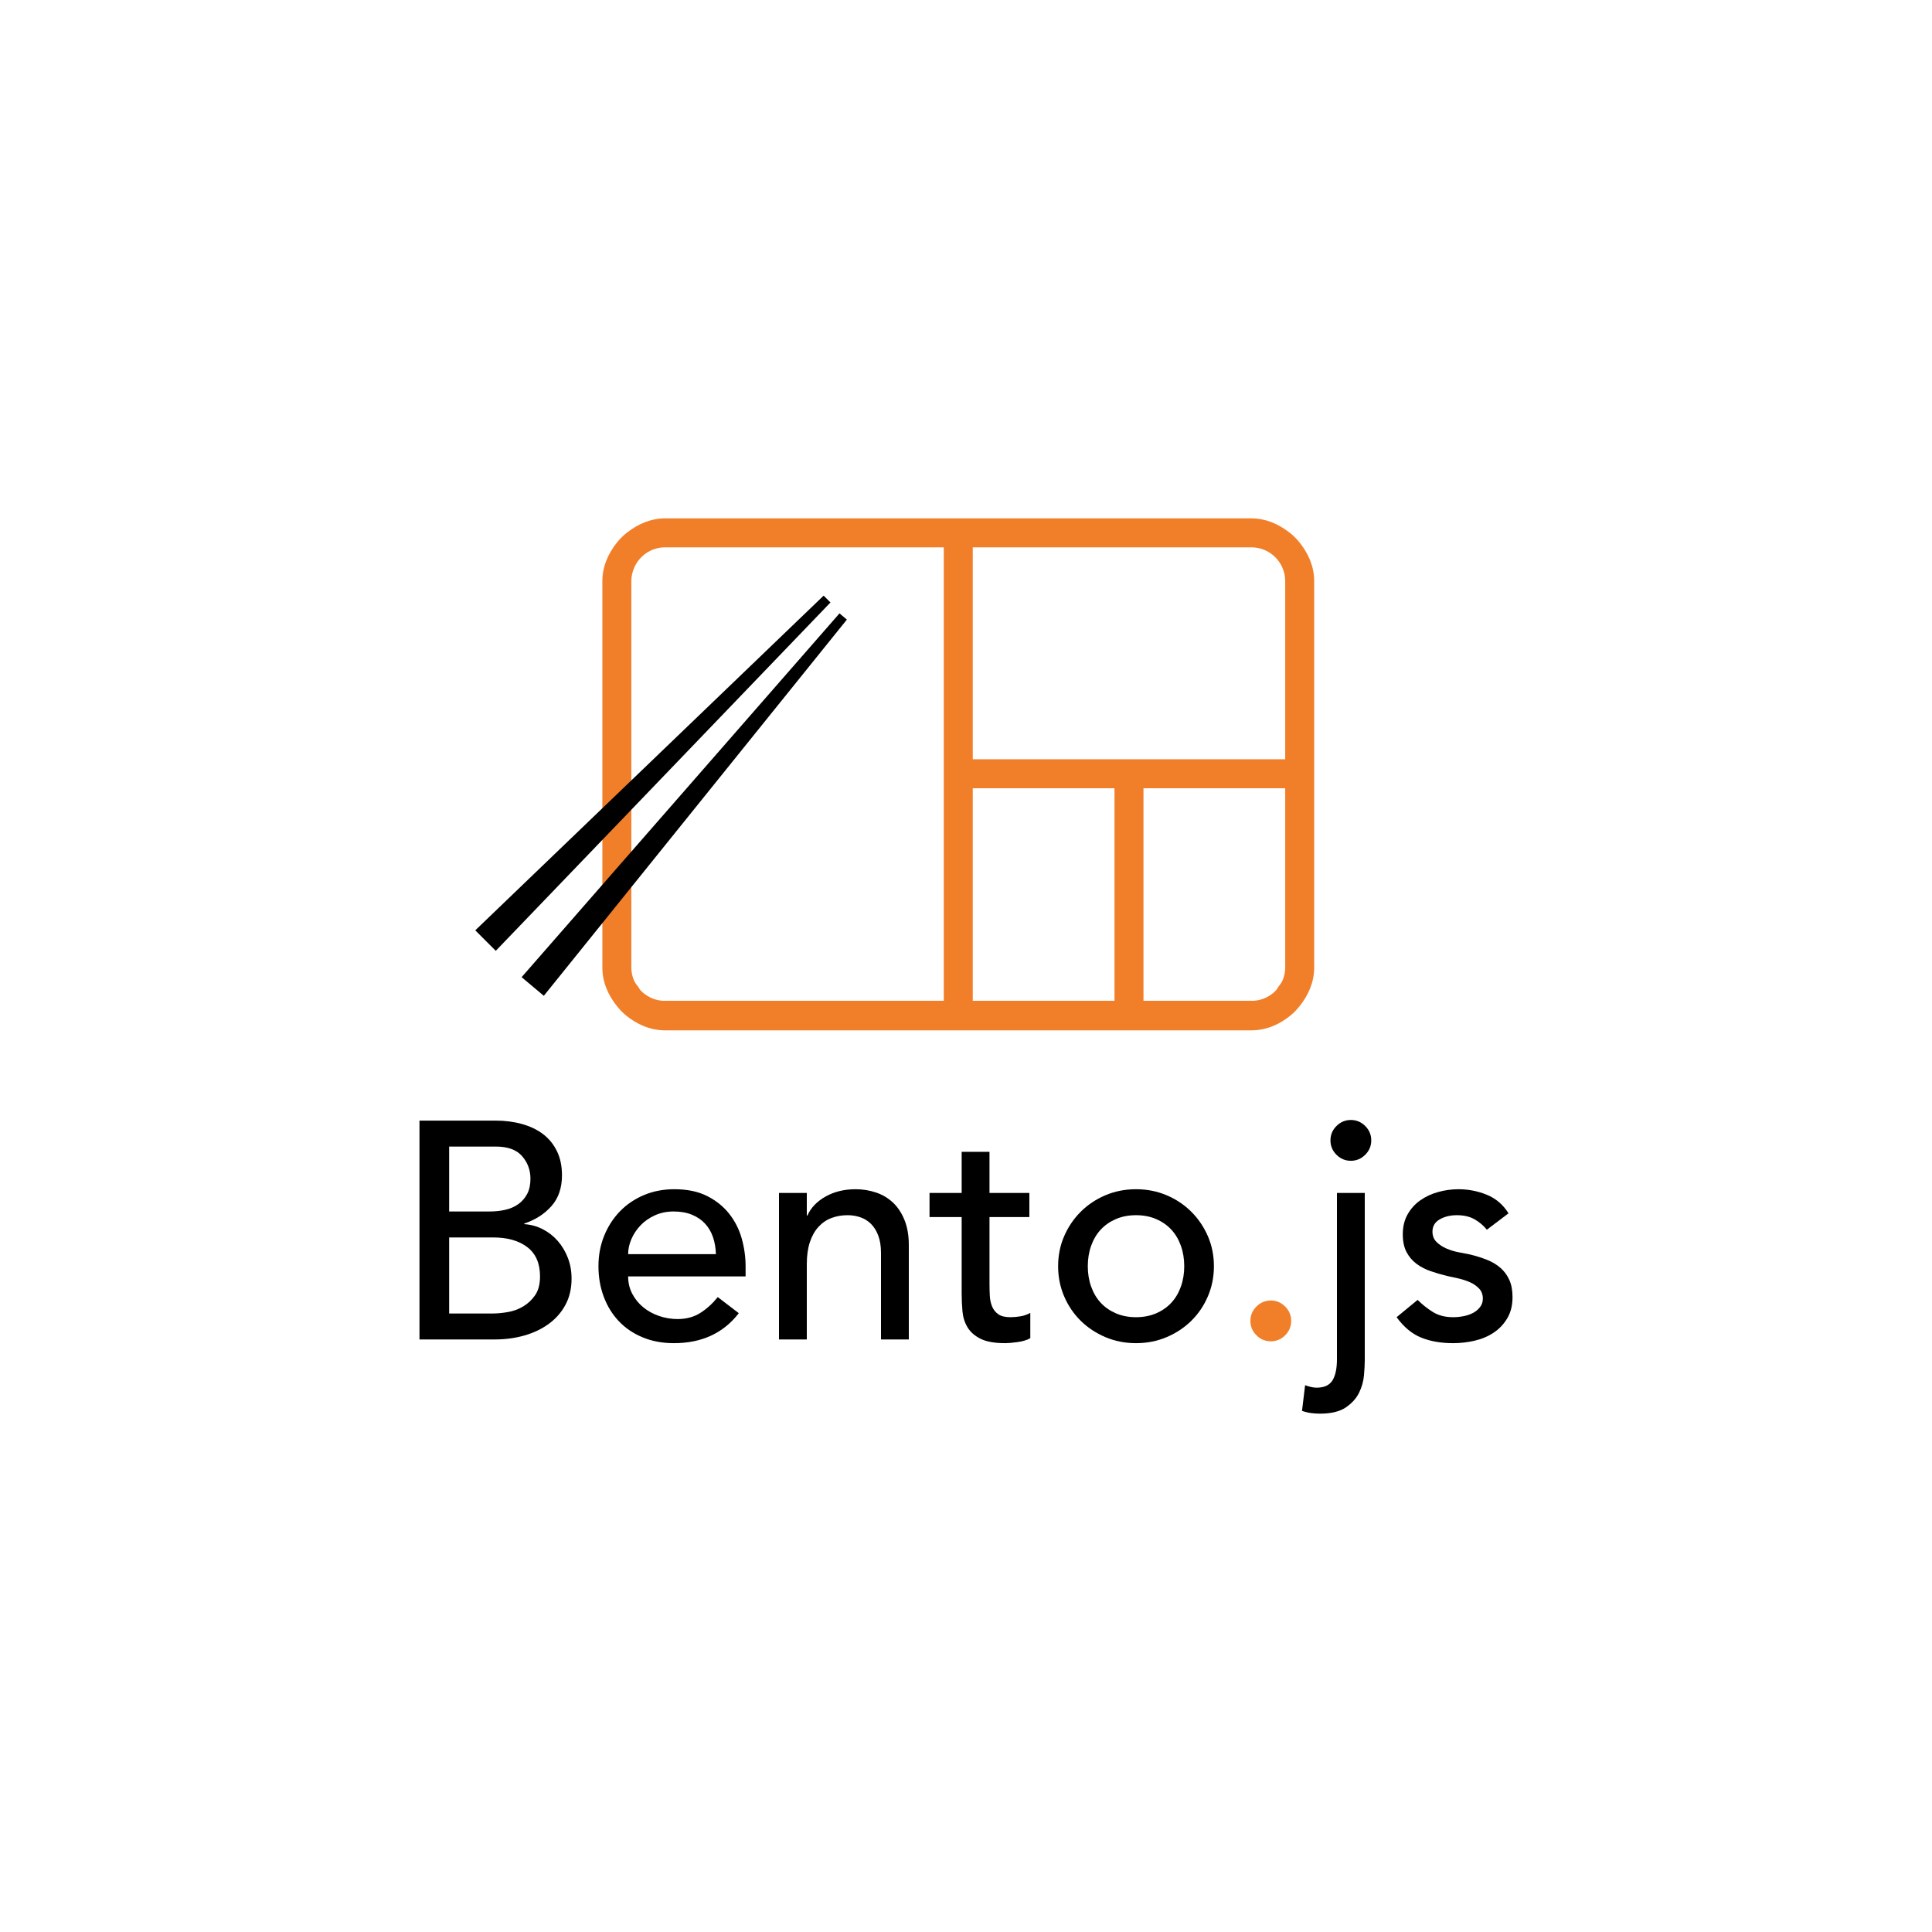
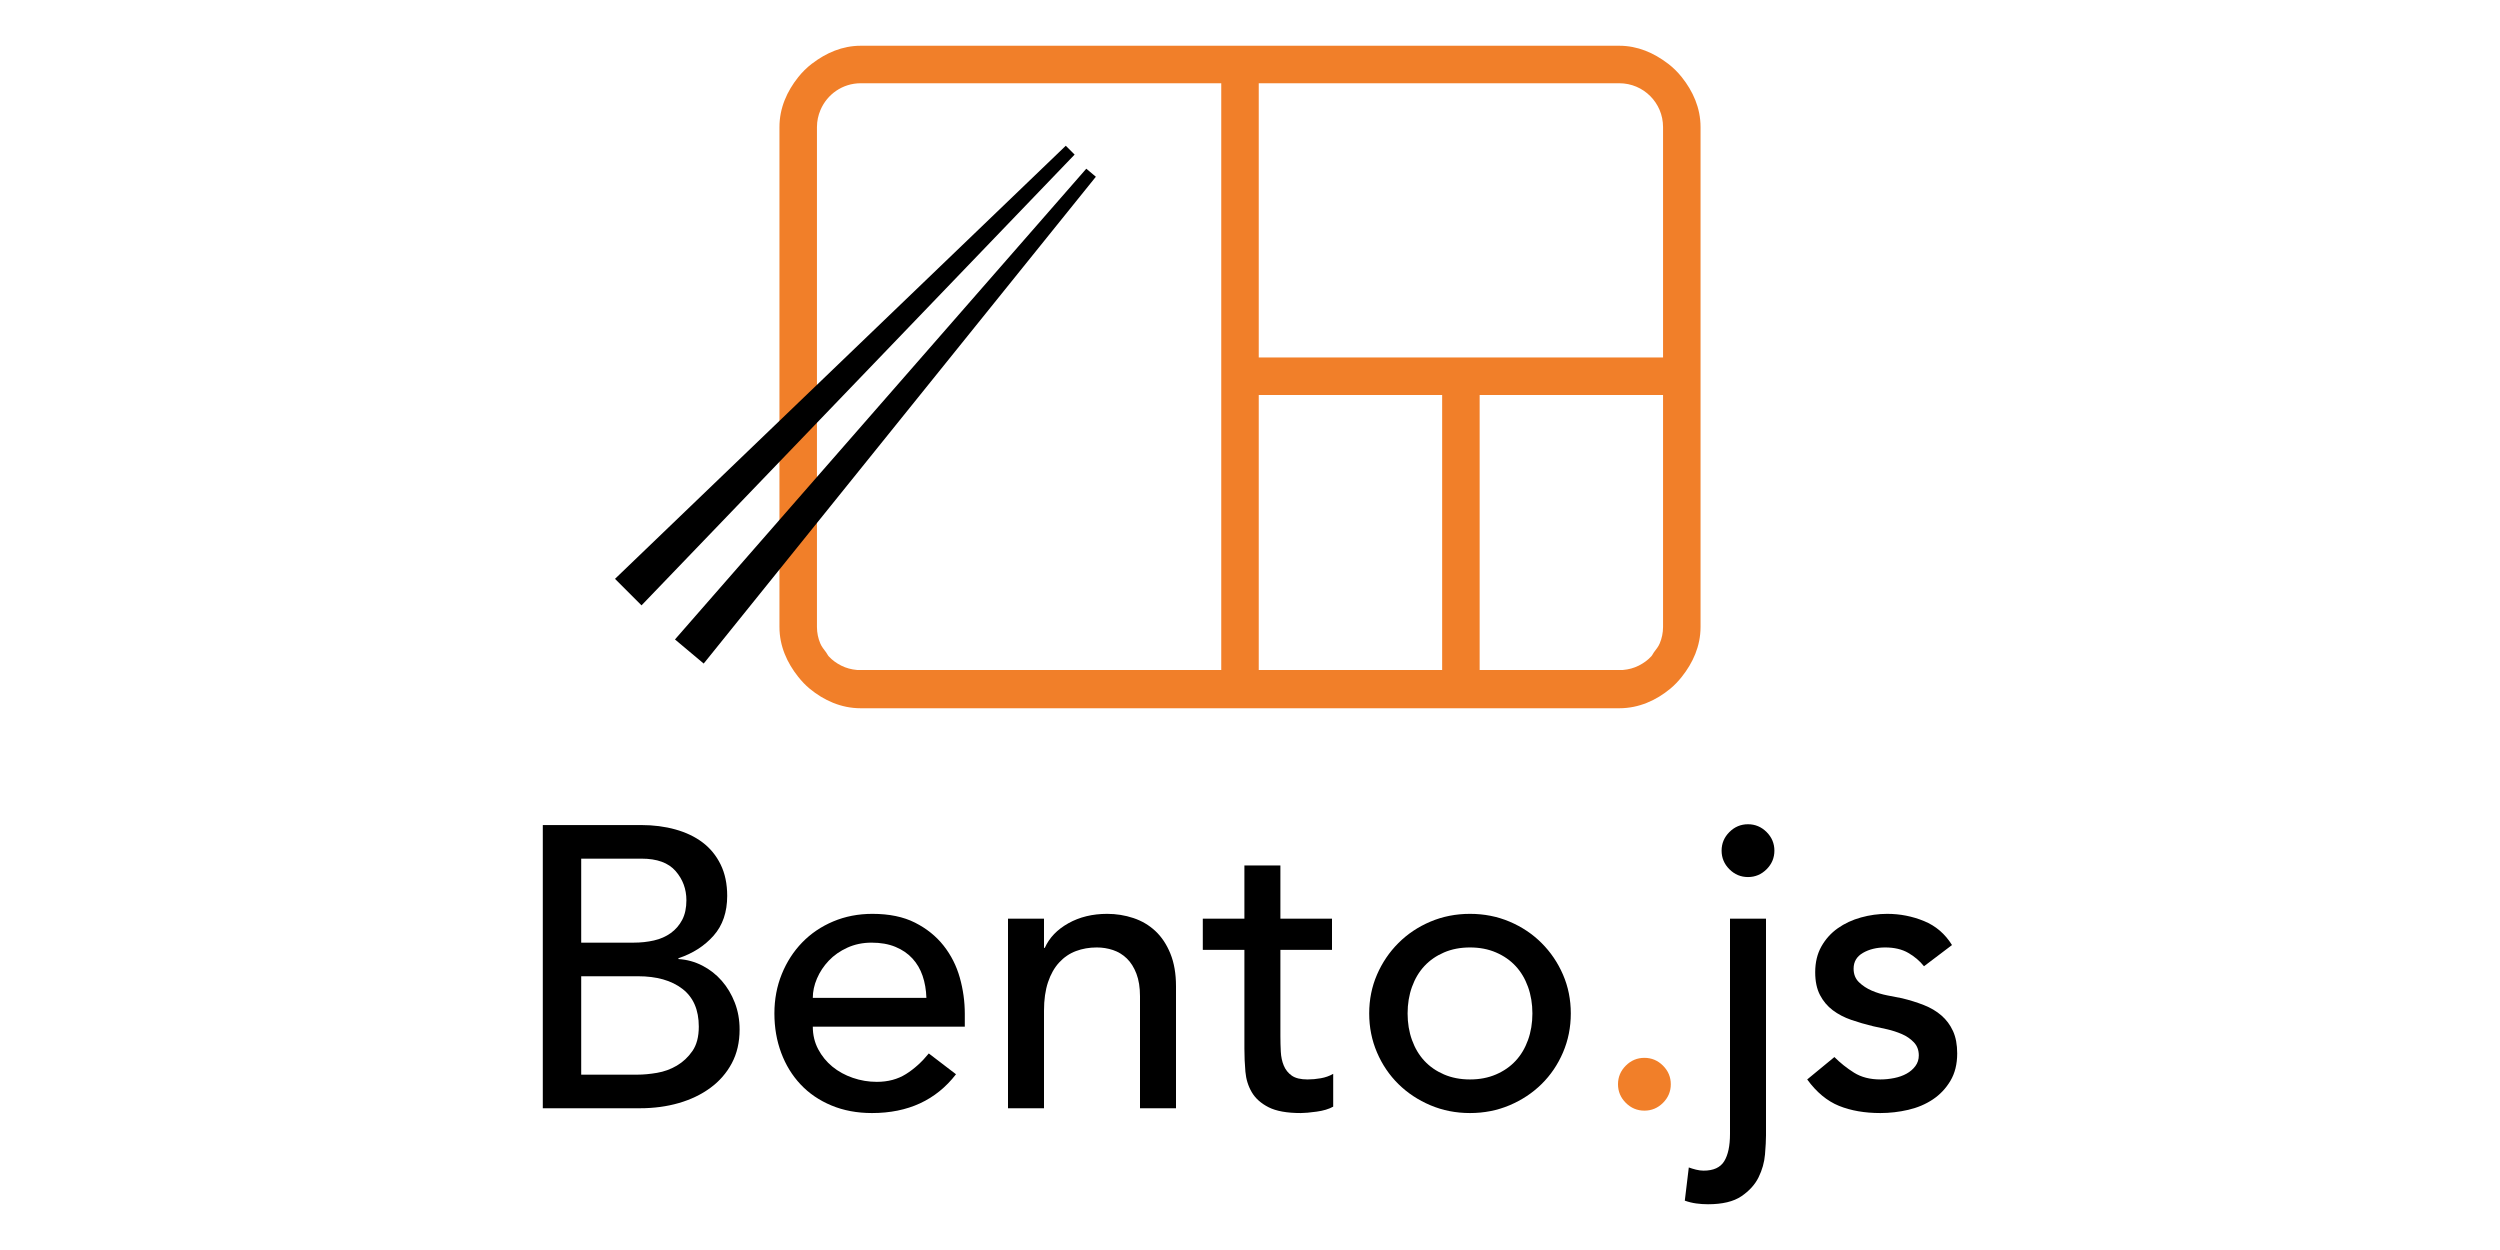
- <svg xmlns="http://www.w3.org/2000/svg" height="1024.0px" stroke-miterlimit="10" style="fill-rule:nonzero;clip-rule:evenodd;stroke-linecap:round;stroke-linejoin:round;" version="1.1" viewBox="0 0 1024 1024" width="1024.0px" xml:space="preserve">
+ <svg xmlns="http://www.w3.org/2000/svg" stroke-miterlimit="10" style="fill-rule:nonzero;clip-rule:evenodd;stroke-linecap:round;stroke-linejoin:round;" version="1.1" viewBox="0 256 1024 512" xml:space="preserve">
  <defs />
  <g id="Layer-1">
    <g opacity="1">
      <g opacity="1">
        <g opacity="1">
          <path d="M222.331 593.94L262.636 593.94C267.66 593.94 272.329 594.541 276.644 595.743C280.958 596.944 284.672 598.719 287.785 601.068C290.898 603.416 293.356 606.42 295.158 610.079C296.96 613.738 297.861 618.025 297.861 622.94C297.861 629.603 296.004 635.037 292.291 639.242C288.577 643.447 283.771 646.533 277.873 648.499L277.873 648.827C281.368 649.045 284.645 649.946 287.703 651.53C290.761 653.114 293.41 655.189 295.649 657.756C297.888 660.323 299.663 663.299 300.974 666.685C302.285 670.071 302.94 673.731 302.94 677.663C302.94 682.906 301.875 687.52 299.745 691.507C297.615 695.494 294.694 698.853 290.98 701.583C287.266 704.314 282.952 706.389 278.036 707.809C273.121 709.229 267.824 709.939 262.144 709.939L222.331 709.939L222.331 593.94ZM238.06 642.109L259.523 642.109C262.472 642.109 265.257 641.809 267.878 641.208C270.5 640.608 272.794 639.597 274.76 638.177C276.726 636.757 278.282 634.955 279.429 632.771C280.576 630.586 281.149 627.91 281.149 624.742C281.149 620.155 279.675 616.168 276.726 612.782C273.777 609.396 269.135 607.703 262.799 607.703L238.06 607.703L238.06 642.109ZM238.06 696.177L261.161 696.177C263.564 696.177 266.213 695.931 269.107 695.439C272.002 694.948 274.705 693.965 277.217 692.49C279.729 691.016 281.859 689.022 283.607 686.51C285.355 683.998 286.228 680.666 286.228 676.516C286.228 669.635 283.989 664.474 279.511 661.033C275.033 657.592 268.971 655.872 261.325 655.872L238.06 655.872L238.06 696.177Z" fill="#000000" fill-rule="nonzero" opacity="1" stroke="none" />
          <path d="M332.923 676.516C332.923 679.902 333.66 682.988 335.135 685.773C336.609 688.558 338.548 690.934 340.951 692.9C343.354 694.866 346.139 696.395 349.307 697.487C352.474 698.58 355.751 699.126 359.137 699.126C363.725 699.126 367.712 698.061 371.098 695.931C374.484 693.801 377.597 690.988 380.436 687.493L391.578 696.013C383.386 706.608 371.917 711.905 357.171 711.905C351.055 711.905 345.511 710.868 340.541 708.792C335.572 706.717 331.366 703.85 327.926 700.191C324.485 696.532 321.836 692.217 319.98 687.247C318.123 682.278 317.194 676.898 317.194 671.109C317.194 665.32 318.205 659.941 320.225 654.971C322.246 650.001 325.031 645.687 328.581 642.028C332.131 638.368 336.364 635.501 341.279 633.426C346.194 631.351 351.546 630.313 357.335 630.313C364.216 630.313 370.033 631.514 374.784 633.917C379.535 636.32 383.44 639.461 386.499 643.338C389.557 647.216 391.769 651.585 393.134 656.445C394.499 661.306 395.182 666.249 395.182 671.273L395.182 676.516L332.923 676.516ZM379.453 664.719C379.344 661.443 378.825 658.439 377.897 655.708C376.969 652.977 375.576 650.602 373.719 648.581C371.862 646.56 369.541 644.977 366.756 643.83C363.971 642.683 360.721 642.109 357.007 642.109C353.403 642.109 350.099 642.792 347.095 644.157C344.091 645.523 341.552 647.298 339.476 649.482C337.401 651.667 335.79 654.097 334.643 656.773C333.496 659.449 332.923 662.098 332.923 664.719L379.453 664.719Z" fill="#000000" fill-rule="nonzero" opacity="1" stroke="none" />
          <path d="M412.877 632.279L427.622 632.279L427.622 644.239L427.95 644.239C429.807 640.089 433.029 636.73 437.617 634.163C442.204 631.596 447.502 630.313 453.509 630.313C457.223 630.313 460.8 630.886 464.241 632.033C467.681 633.18 470.685 634.955 473.252 637.358C475.819 639.761 477.867 642.847 479.396 646.615C480.925 650.383 481.69 654.834 481.69 659.968L481.69 709.939L466.944 709.939L466.944 664.064C466.944 660.46 466.452 657.374 465.469 654.807C464.486 652.24 463.176 650.165 461.537 648.581C459.899 646.997 458.015 645.85 455.885 645.14C453.755 644.431 451.543 644.076 449.249 644.076C446.191 644.076 443.351 644.567 440.73 645.55C438.108 646.533 435.814 648.09 433.848 650.22C431.882 652.349 430.353 655.053 429.261 658.33C428.169 661.606 427.622 665.484 427.622 669.962L427.622 709.939L412.877 709.939L412.877 632.279Z" fill="#000000" fill-rule="nonzero" opacity="1" stroke="none" />
          <path d="M545.587 645.059L524.452 645.059L524.452 680.284C524.452 682.469 524.506 684.626 524.616 686.756C524.725 688.886 525.135 690.797 525.844 692.49C526.554 694.183 527.647 695.549 529.121 696.586C530.596 697.624 532.753 698.143 535.593 698.143C537.341 698.143 539.143 697.979 541 697.651C542.857 697.324 544.55 696.723 546.079 695.849L546.079 709.284C544.331 710.267 542.065 710.95 539.279 711.332C536.494 711.714 534.337 711.905 532.808 711.905C527.128 711.905 522.732 711.113 519.619 709.53C516.506 707.946 514.212 705.898 512.737 703.386C511.263 700.873 510.389 698.061 510.116 694.948C509.843 691.835 509.706 688.695 509.706 685.527L509.706 645.059L492.667 645.059L492.667 632.279L509.706 632.279L509.706 610.488L524.452 610.488L524.452 632.279L545.587 632.279L545.587 645.059Z" fill="#000000" fill-rule="nonzero" opacity="1" stroke="none" />
          <path d="M576.553 671.109C576.553 675.041 577.154 678.673 578.355 682.004C579.557 685.336 581.25 688.176 583.434 690.524C585.619 692.873 588.295 694.729 591.462 696.095C594.63 697.46 598.18 698.143 602.112 698.143C606.044 698.143 609.594 697.46 612.762 696.095C615.929 694.729 618.605 692.873 620.79 690.524C622.974 688.176 624.667 685.336 625.869 682.004C627.07 678.673 627.671 675.041 627.671 671.109C627.671 667.177 627.07 663.545 625.869 660.214C624.667 656.882 622.974 654.042 620.79 651.694C618.605 649.346 615.929 647.489 612.762 646.124C609.594 644.758 606.044 644.076 602.112 644.076C598.18 644.076 594.63 644.758 591.462 646.124C588.295 647.489 585.619 649.346 583.434 651.694C581.25 654.042 579.557 656.882 578.355 660.214C577.154 663.545 576.553 667.177 576.553 671.109ZM560.824 671.109C560.824 665.429 561.889 660.132 564.019 655.217C566.149 650.301 569.071 645.987 572.785 642.273C576.498 638.56 580.867 635.638 585.892 633.508C590.916 631.378 596.323 630.313 602.112 630.313C607.901 630.313 613.308 631.378 618.332 633.508C623.357 635.638 627.726 638.56 631.439 642.273C635.153 645.987 638.075 650.301 640.205 655.217C642.335 660.132 643.4 665.429 643.4 671.109C643.4 676.789 642.335 682.114 640.205 687.084C638.075 692.053 635.153 696.368 631.439 700.027C627.726 703.686 623.357 706.58 618.332 708.71C613.308 710.84 607.901 711.905 602.112 711.905C596.323 711.905 590.916 710.84 585.892 708.71C580.867 706.58 576.498 703.686 572.785 700.027C569.071 696.368 566.149 692.053 564.019 687.084C561.889 682.114 560.824 676.789 560.824 671.109Z" fill="#000000" fill-rule="nonzero" opacity="1" stroke="none" />
          <path d="M673.546 710.922C670.597 710.922 668.058 709.857 665.928 707.727C663.798 705.597 662.733 703.058 662.733 700.109C662.733 697.16 663.798 694.62 665.928 692.49C668.058 690.36 670.597 689.295 673.546 689.295C676.495 689.295 679.035 690.36 681.165 692.49C683.295 694.62 684.36 697.16 684.36 700.109C684.36 703.058 683.295 705.597 681.165 707.727C679.035 709.857 676.495 710.922 673.546 710.922Z" fill="#f17f29" fill-rule="nonzero" opacity="1" stroke="none" />
          <path d="M723.354 632.279L723.354 721.08C723.354 723.046 723.217 725.641 722.944 728.863C722.671 732.085 721.797 735.198 720.323 738.202C718.848 741.205 716.5 743.799 713.277 745.984C710.055 748.169 705.495 749.261 699.597 749.261C697.958 749.261 696.347 749.152 694.764 748.933C693.18 748.715 691.623 748.332 690.094 747.786L691.732 734.188C692.606 734.515 693.589 734.816 694.682 735.089C695.774 735.362 696.812 735.498 697.795 735.498C701.836 735.498 704.649 734.215 706.232 731.648C707.816 729.081 708.608 725.34 708.608 720.425L708.608 632.279L723.354 632.279ZM705.167 604.426C705.167 601.477 706.232 598.938 708.362 596.808C710.492 594.678 713.032 593.613 715.981 593.613C718.93 593.613 721.469 594.678 723.599 596.808C725.729 598.938 726.794 601.477 726.794 604.426C726.794 607.375 725.729 609.915 723.599 612.045C721.469 614.175 718.93 615.24 715.981 615.24C713.032 615.24 710.492 614.175 708.362 612.045C706.232 609.915 705.167 607.375 705.167 604.426Z" fill="#000000" fill-rule="nonzero" opacity="1" stroke="none" />
          <path d="M788.07 651.776C786.323 649.591 784.166 647.762 781.599 646.287C779.032 644.813 775.892 644.076 772.178 644.076C768.683 644.076 765.652 644.813 763.085 646.287C760.518 647.762 759.235 649.919 759.235 652.759C759.235 655.053 759.972 656.91 761.446 658.33C762.921 659.75 764.669 660.896 766.689 661.77C768.71 662.644 770.867 663.299 773.161 663.736C775.455 664.173 777.421 664.556 779.059 664.883C782.227 665.648 785.203 666.576 787.988 667.668C790.774 668.761 793.177 670.181 795.197 671.928C797.218 673.676 798.802 675.806 799.949 678.318C801.096 680.83 801.669 683.889 801.669 687.493C801.669 691.862 800.741 695.603 798.884 698.716C797.027 701.829 794.624 704.369 791.675 706.335C788.726 708.301 785.367 709.721 781.599 710.595C777.83 711.468 774.035 711.905 770.212 711.905C763.767 711.905 758.115 710.922 753.254 708.956C748.394 706.99 744.052 703.386 740.229 698.143L751.37 688.968C753.773 691.371 756.449 693.501 759.398 695.357C762.348 697.214 765.952 698.143 770.212 698.143C772.069 698.143 773.953 697.952 775.864 697.569C777.776 697.187 779.469 696.586 780.943 695.767C782.418 694.948 783.619 693.91 784.548 692.654C785.476 691.398 785.94 689.951 785.94 688.312C785.94 686.128 785.258 684.326 783.892 682.906C782.527 681.486 780.889 680.366 778.977 679.547C777.066 678.728 775.045 678.072 772.915 677.581C770.785 677.089 768.901 676.68 767.263 676.352C764.095 675.587 761.091 674.714 758.252 673.731C755.412 672.748 752.899 671.437 750.715 669.798C748.53 668.16 746.783 666.085 745.472 663.572C744.161 661.06 743.506 657.947 743.506 654.234C743.506 650.192 744.352 646.67 746.045 643.666C747.738 640.662 749.978 638.177 752.763 636.211C755.548 634.245 758.716 632.771 762.266 631.788C765.815 630.804 769.393 630.313 772.997 630.313C778.24 630.313 783.264 631.296 788.07 633.262C792.876 635.228 796.699 638.505 799.539 643.092L788.07 651.776Z" fill="#000000" fill-rule="nonzero" opacity="1" stroke="none" />
        </g>
        <g opacity="1">
          <path d="M352.544 274.739C344.995 274.739 338.359 277.692 332.784 281.939C332.707 281.998 332.62 282.04 332.544 282.099C330.421 283.739 328.616 285.522 326.944 287.619C322.411 293.306 319.264 300.182 319.264 308.019C319.264 309.619 319.264 511.219 319.264 512.819C319.264 520.656 322.411 527.533 326.944 533.219C328.388 535.031 329.878 536.624 331.664 538.099C337.418 542.851 344.499 546.099 352.544 546.099L663.264 546.099C671.309 546.099 678.39 542.851 684.144 538.099C685.93 536.624 687.419 535.031 688.864 533.219C693.397 527.533 696.544 520.656 696.544 512.819L696.544 308.019C696.544 300.182 693.397 293.305 688.864 287.619C687.193 285.522 685.387 283.739 683.264 282.099C683.188 282.04 683.101 281.997 683.024 281.939C677.449 277.692 670.813 274.739 663.264 274.739L352.544 274.739ZM352.544 290.099L500.224 290.099L500.224 530.419L351.024 530.419C348.727 530.215 346.589 529.647 344.624 528.659C344.57 528.633 344.517 528.606 344.464 528.579C342.6 527.618 340.916 526.424 339.504 524.899C339.04 524.414 338.79 523.754 338.384 523.219C337.511 522.034 336.547 520.922 335.984 519.539C335.118 517.469 334.624 515.222 334.624 512.819C334.624 511.219 334.624 309.619 334.624 308.019C334.624 305.545 335.157 303.203 336.064 301.059C338.784 294.627 345.122 290.099 352.544 290.099ZM515.584 290.099L663.264 290.099C673.161 290.099 681.185 298.122 681.184 308.019L681.184 402.419L515.584 402.419C515.584 387.427 515.584 305.472 515.584 290.099ZM515.584 417.779L590.704 417.779L590.704 530.419L515.584 530.419C515.584 515.385 515.584 432.814 515.584 417.779ZM606.064 417.779L681.184 417.779L681.184 512.819C681.184 515.222 680.69 517.469 679.824 519.539C679.262 520.922 678.296 522.034 677.424 523.219C677.04 523.724 676.82 524.358 676.384 524.819C676.359 524.847 676.329 524.872 676.304 524.899C674.892 526.424 673.209 527.618 671.344 528.579C671.291 528.606 671.238 528.633 671.184 528.659C669.219 529.647 667.081 530.215 664.784 530.419L606.064 530.419C606.064 515.385 606.064 432.814 606.064 417.779Z" fill="#f17f29" fill-rule="nonzero" opacity="1" stroke="none" />
          <g opacity="1">
            <path d="M436.544 315.699L440.164 319.32L262.765 503.959L251.904 493.098L436.544 315.699Z" fill="#000000" fill-rule="nonzero" opacity="1" stroke="none" />
            <path d="M444.943 325.103L448.865 328.394L288.234 527.793L276.467 517.919L444.943 325.103Z" fill="#000000" fill-rule="nonzero" opacity="1" stroke="none" />
          </g>
        </g>
      </g>
    </g>
  </g>
</svg>
